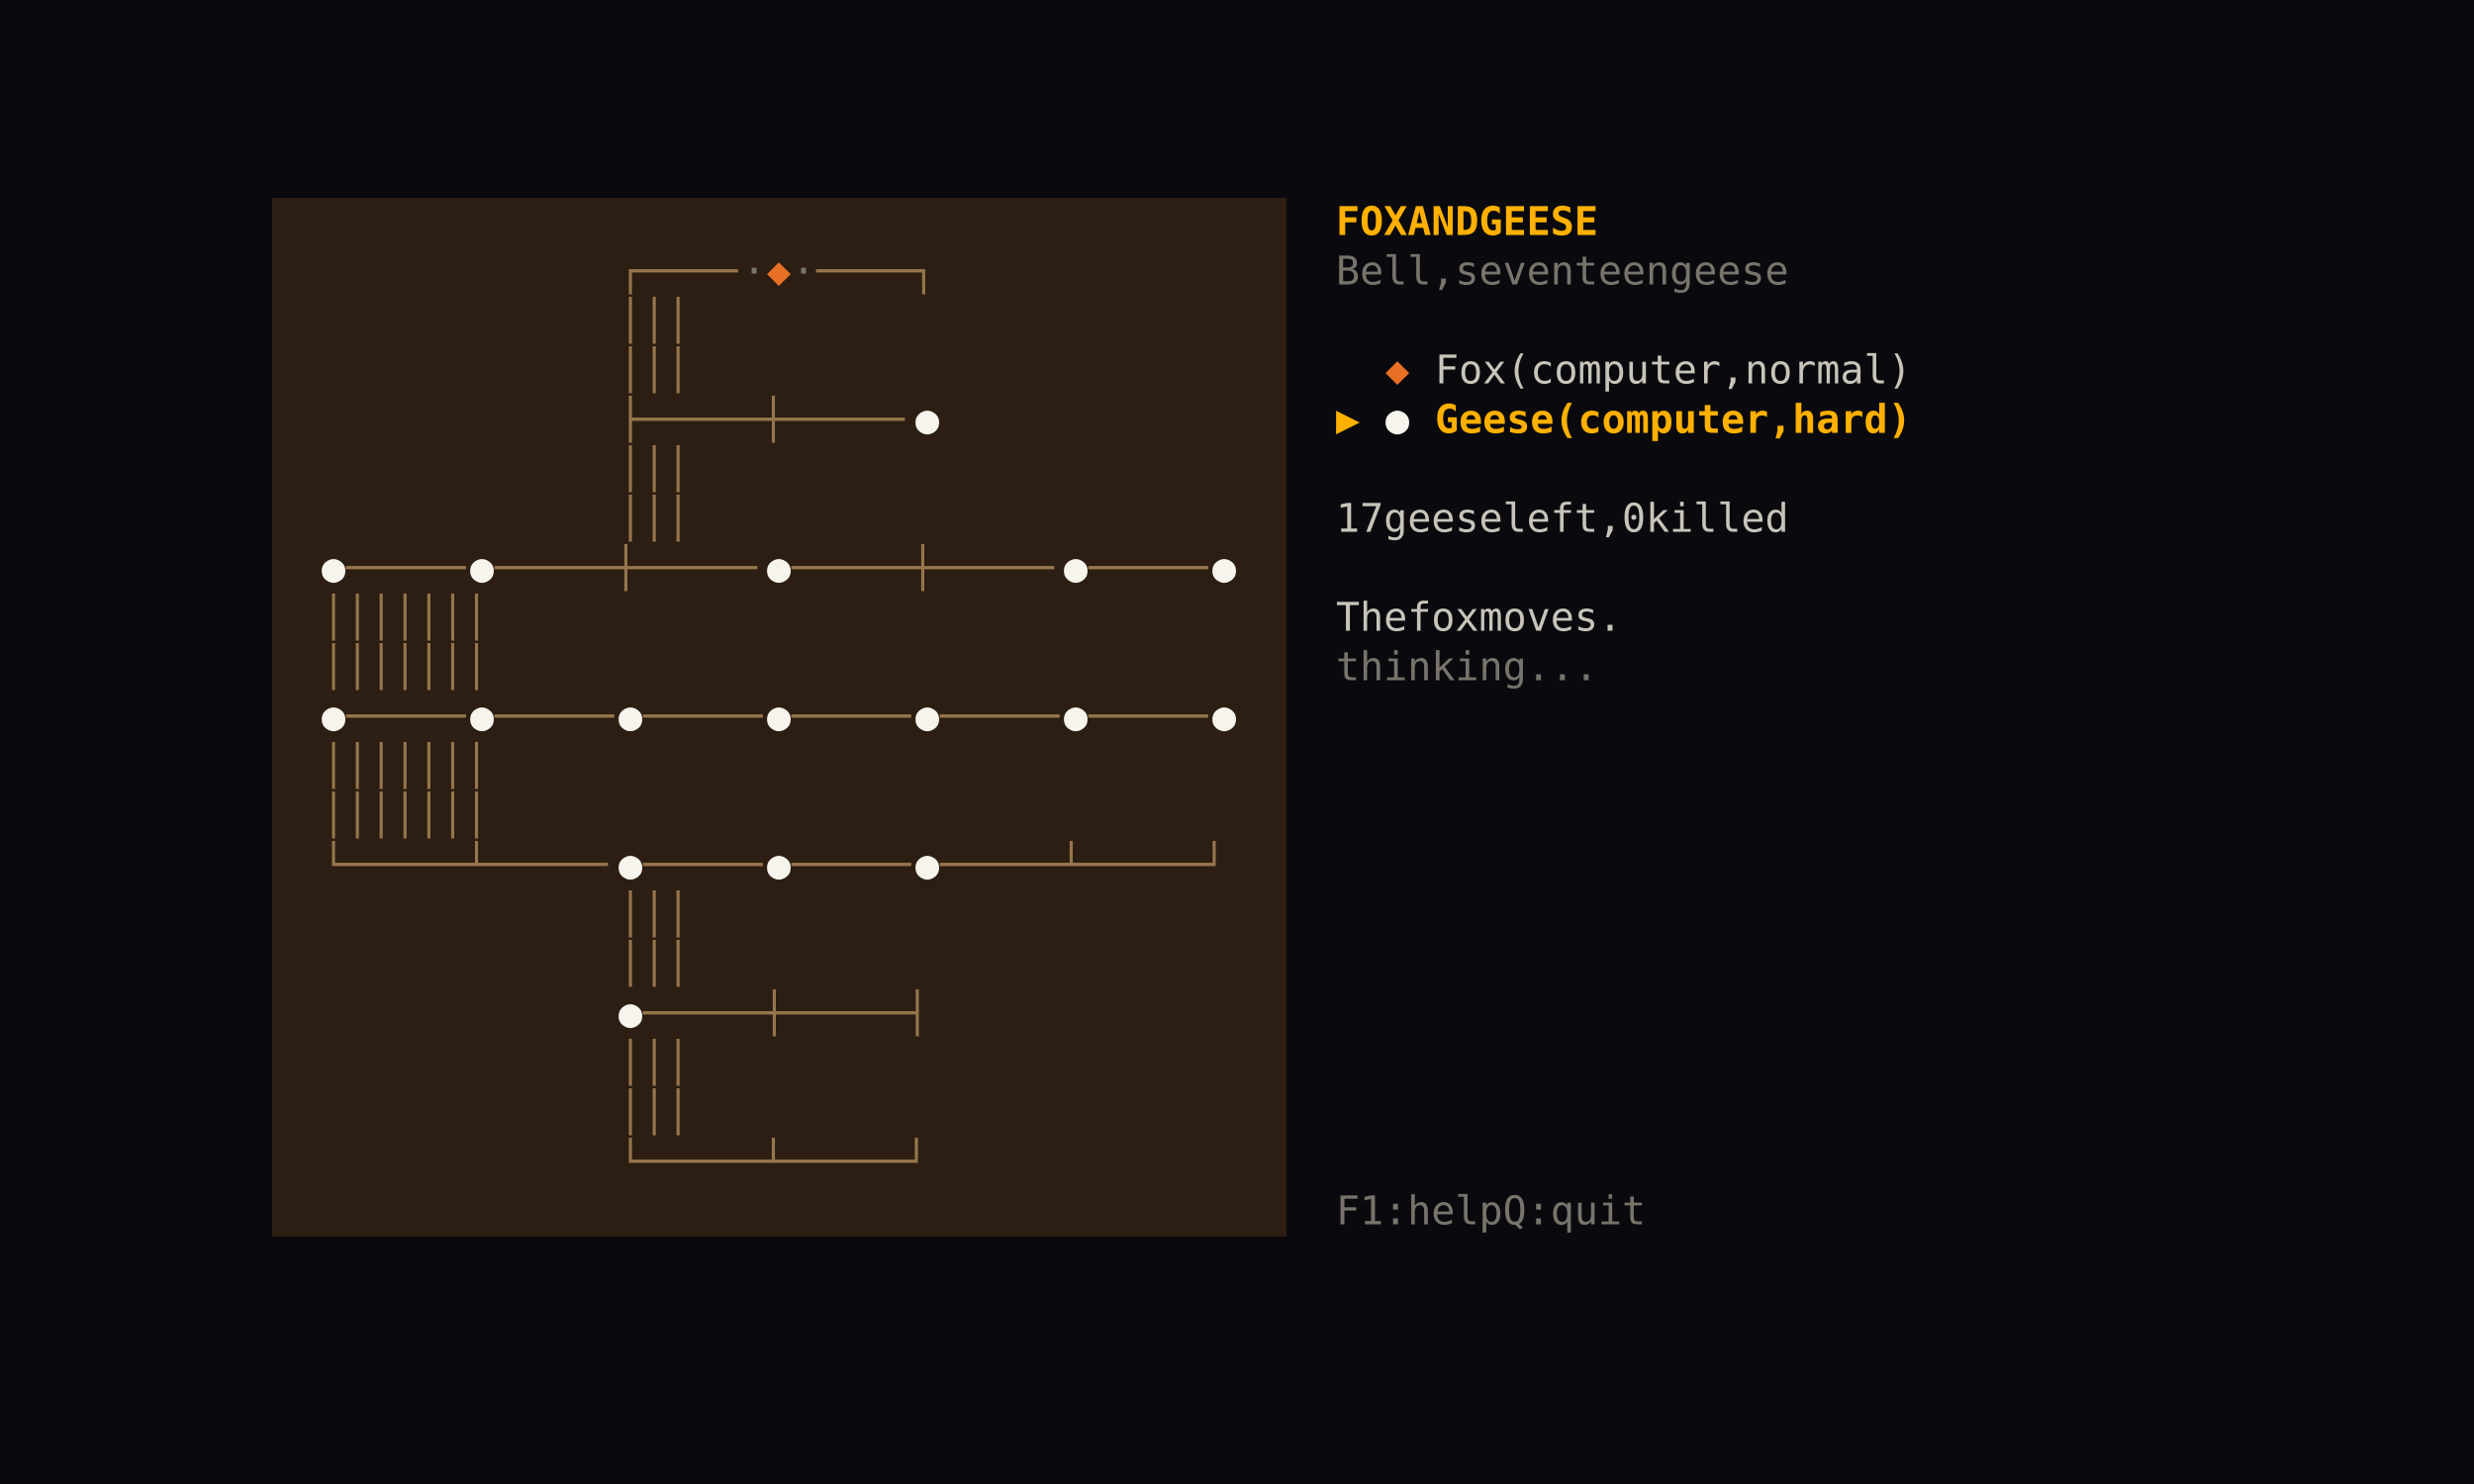
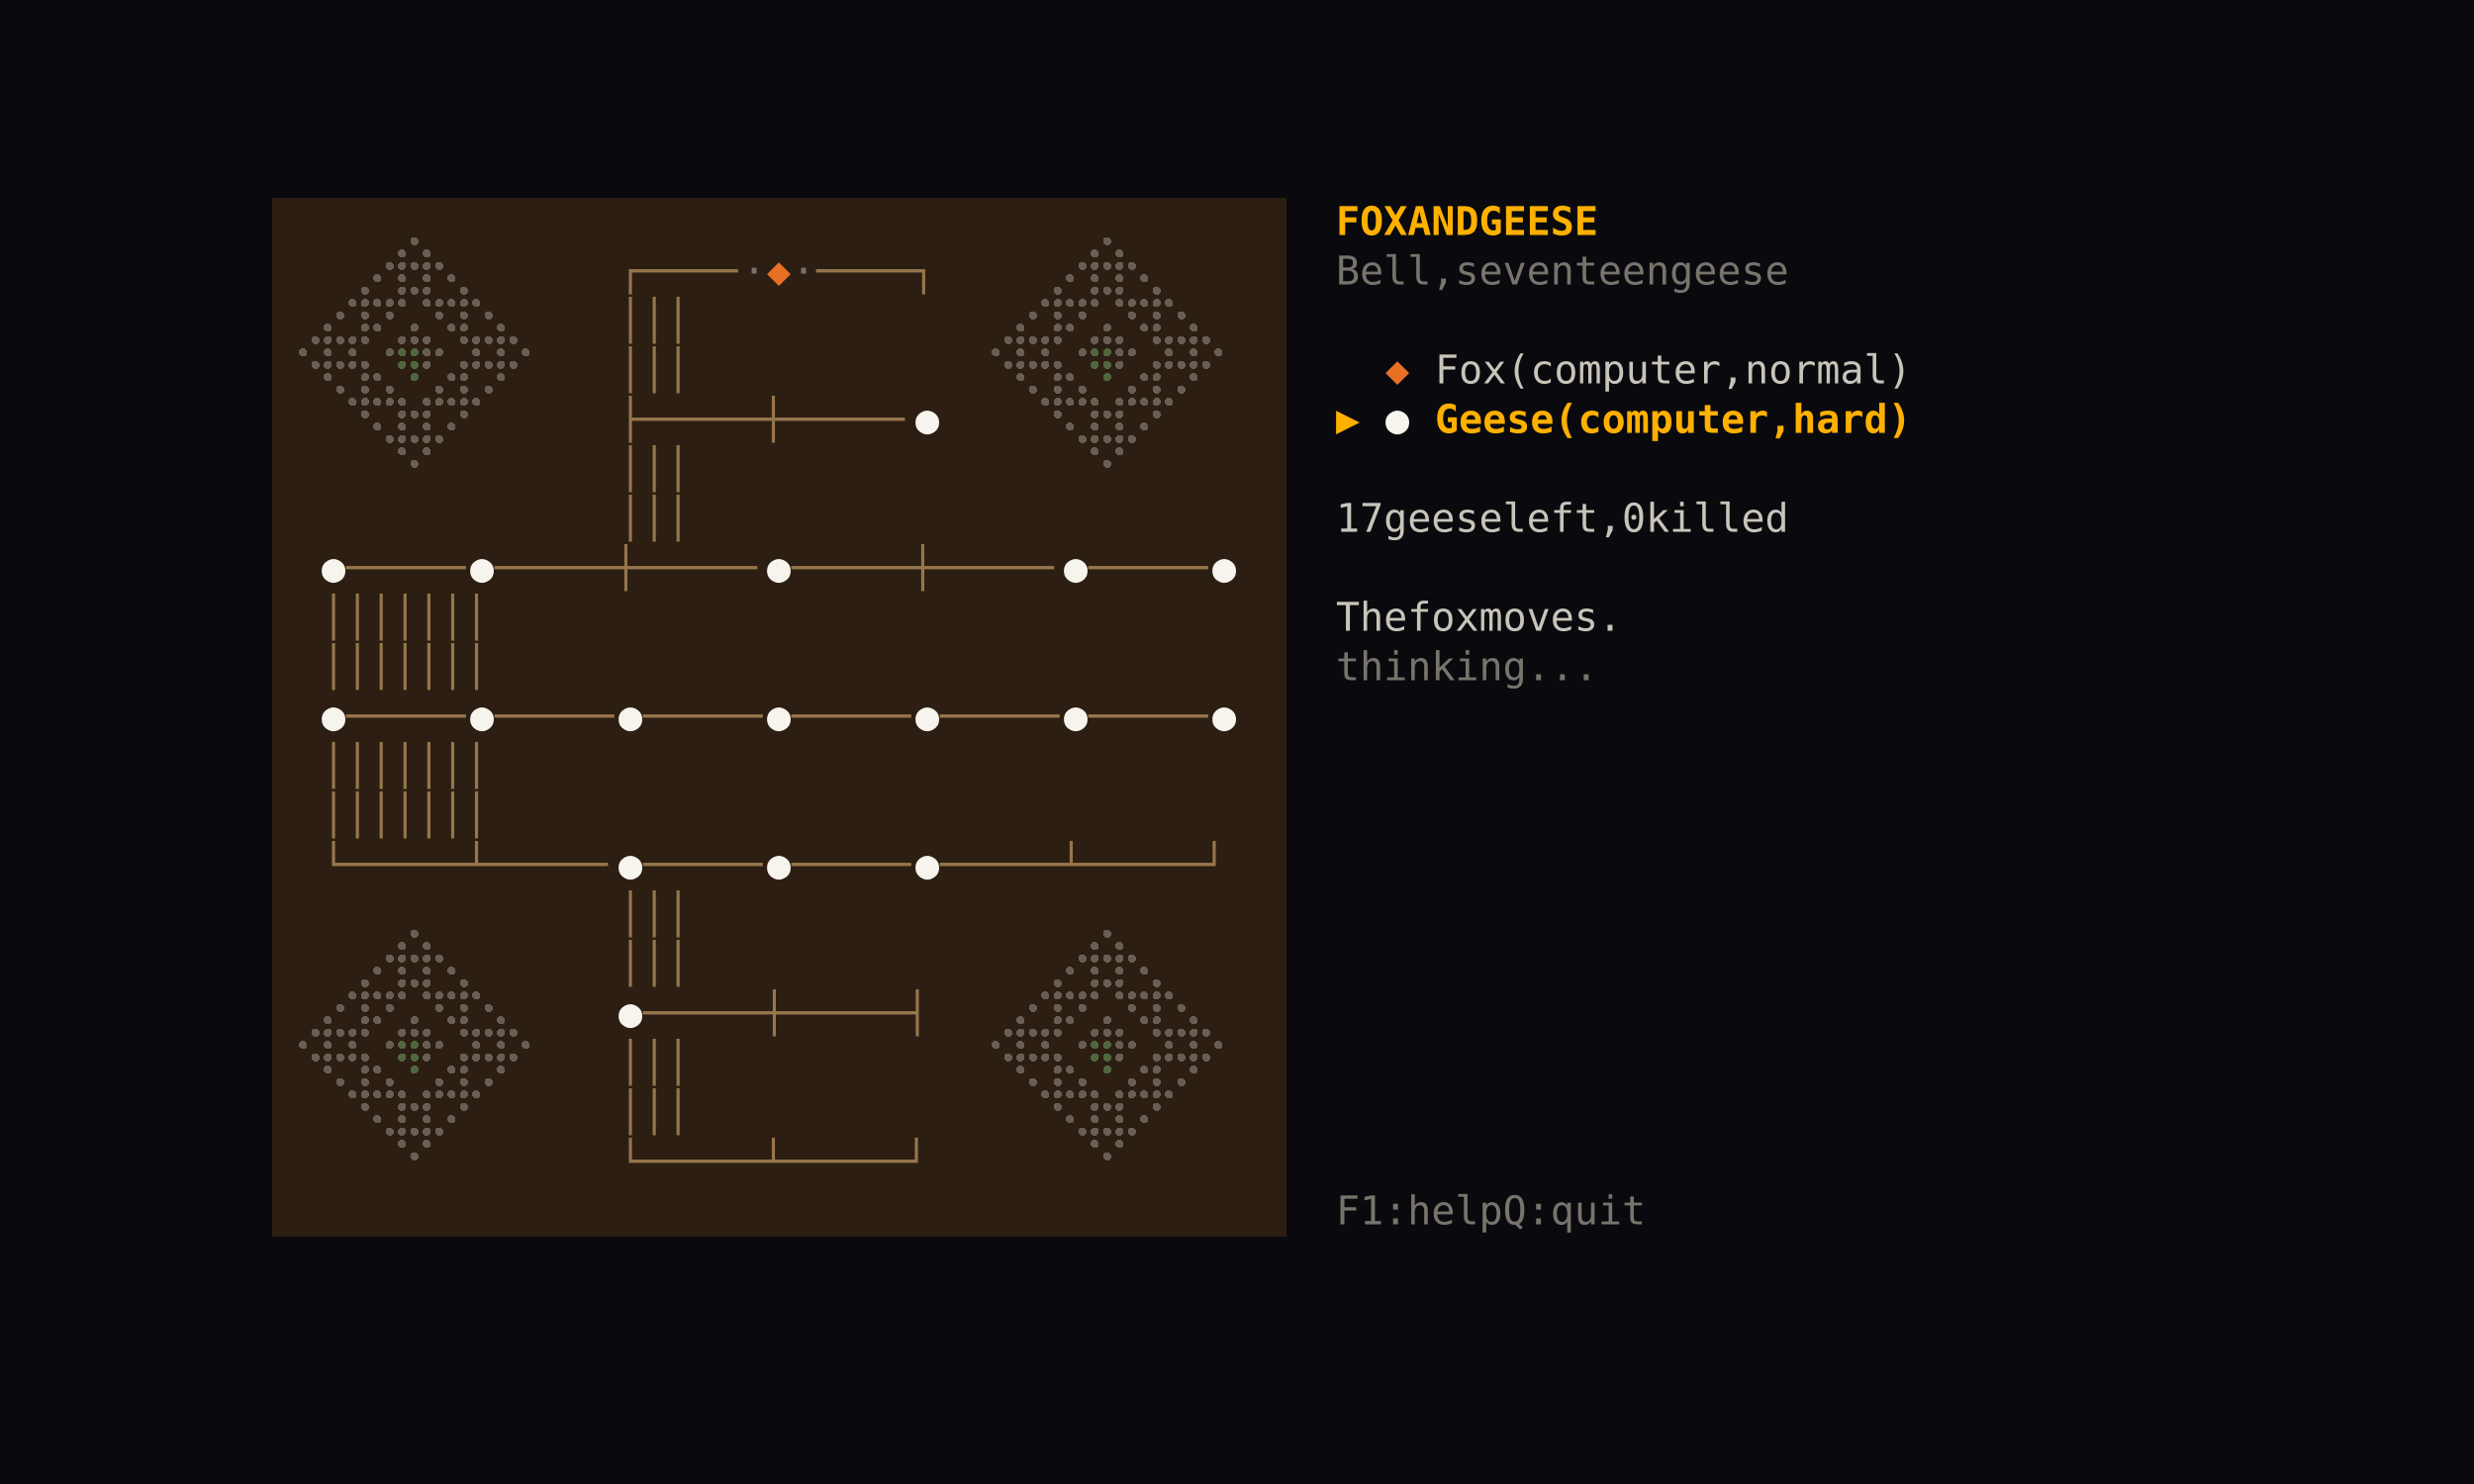
<svg xmlns="http://www.w3.org/2000/svg" viewBox="0 0 1000 600" width="1000" height="600" shape-rendering="crispEdges">
  <rect width="1000" height="600" fill="#101014" />
  <rect x="0" y="0" width="1000" height="20.5" fill="#0a0a0e" />
  <rect x="0" y="20" width="1000" height="20.5" fill="#0a0a0e" />
  <rect x="0" y="40" width="1000" height="20.5" fill="#0a0a0e" />
  <rect x="0" y="60" width="1000" height="20.5" fill="#0a0a0e" />
  <rect x="0" y="80" width="110" height="20.5" fill="#0a0a0e" />
  <rect x="110" y="80" width="410" height="20.5" fill="#2c1e12" />
  <rect x="520" y="80" width="480" height="20.5" fill="#0a0a0e" />
  <rect x="0" y="100" width="110" height="20.5" fill="#0a0a0e" />
  <rect x="110" y="100" width="410" height="20.5" fill="#2c1e12" />
  <rect x="520" y="100" width="480" height="20.5" fill="#0a0a0e" />
  <rect x="0" y="120" width="110" height="20.5" fill="#0a0a0e" />
  <rect x="110" y="120" width="410" height="20.5" fill="#2c1e12" />
  <rect x="520" y="120" width="480" height="20.5" fill="#0a0a0e" />
  <rect x="0" y="140" width="110" height="20.5" fill="#0a0a0e" />
  <rect x="110" y="140" width="410" height="20.5" fill="#2c1e12" />
  <rect x="520" y="140" width="480" height="20.5" fill="#0a0a0e" />
  <rect x="0" y="160" width="110" height="20.5" fill="#0a0a0e" />
  <rect x="110" y="160" width="410" height="20.5" fill="#2c1e12" />
  <rect x="520" y="160" width="480" height="20.5" fill="#0a0a0e" />
  <rect x="0" y="180" width="110" height="20.5" fill="#0a0a0e" />
  <rect x="110" y="180" width="410" height="20.5" fill="#2c1e12" />
  <rect x="520" y="180" width="480" height="20.5" fill="#0a0a0e" />
  <rect x="0" y="200" width="110" height="20.5" fill="#0a0a0e" />
  <rect x="110" y="200" width="410" height="20.5" fill="#2c1e12" />
  <rect x="520" y="200" width="480" height="20.5" fill="#0a0a0e" />
  <rect x="0" y="220" width="110" height="20.5" fill="#0a0a0e" />
  <rect x="110" y="220" width="410" height="20.5" fill="#2c1e12" />
  <rect x="520" y="220" width="480" height="20.5" fill="#0a0a0e" />
  <rect x="0" y="240" width="110" height="20.5" fill="#0a0a0e" />
  <rect x="110" y="240" width="410" height="20.5" fill="#2c1e12" />
  <rect x="520" y="240" width="480" height="20.5" fill="#0a0a0e" />
  <rect x="0" y="260" width="110" height="20.5" fill="#0a0a0e" />
  <rect x="110" y="260" width="410" height="20.5" fill="#2c1e12" />
  <rect x="520" y="260" width="480" height="20.5" fill="#0a0a0e" />
  <rect x="0" y="280" width="110" height="20.5" fill="#0a0a0e" />
  <rect x="110" y="280" width="410" height="20.5" fill="#2c1e12" />
  <rect x="520" y="280" width="480" height="20.5" fill="#0a0a0e" />
  <rect x="0" y="300" width="110" height="20.5" fill="#0a0a0e" />
  <rect x="110" y="300" width="410" height="20.5" fill="#2c1e12" />
  <rect x="520" y="300" width="480" height="20.5" fill="#0a0a0e" />
  <rect x="0" y="320" width="110" height="20.5" fill="#0a0a0e" />
  <rect x="110" y="320" width="410" height="20.5" fill="#2c1e12" />
  <rect x="520" y="320" width="480" height="20.5" fill="#0a0a0e" />
  <rect x="0" y="340" width="110" height="20.5" fill="#0a0a0e" />
  <rect x="110" y="340" width="410" height="20.5" fill="#2c1e12" />
  <rect x="520" y="340" width="480" height="20.5" fill="#0a0a0e" />
  <rect x="0" y="360" width="110" height="20.5" fill="#0a0a0e" />
  <rect x="110" y="360" width="410" height="20.5" fill="#2c1e12" />
  <rect x="520" y="360" width="480" height="20.5" fill="#0a0a0e" />
  <rect x="0" y="380" width="110" height="20.5" fill="#0a0a0e" />
  <rect x="110" y="380" width="410" height="20.5" fill="#2c1e12" />
  <rect x="520" y="380" width="480" height="20.5" fill="#0a0a0e" />
  <rect x="0" y="400" width="110" height="20.5" fill="#0a0a0e" />
  <rect x="110" y="400" width="410" height="20.5" fill="#2c1e12" />
  <rect x="520" y="400" width="480" height="20.5" fill="#0a0a0e" />
  <rect x="0" y="420" width="110" height="20.5" fill="#0a0a0e" />
  <rect x="110" y="420" width="410" height="20.5" fill="#2c1e12" />
  <rect x="520" y="420" width="480" height="20.5" fill="#0a0a0e" />
  <rect x="0" y="440" width="110" height="20.5" fill="#0a0a0e" />
  <rect x="110" y="440" width="410" height="20.5" fill="#2c1e12" />
  <rect x="520" y="440" width="480" height="20.5" fill="#0a0a0e" />
  <rect x="0" y="460" width="110" height="20.5" fill="#0a0a0e" />
  <rect x="110" y="460" width="410" height="20.5" fill="#2c1e12" />
  <rect x="520" y="460" width="480" height="20.5" fill="#0a0a0e" />
  <rect x="0" y="480" width="110" height="20.5" fill="#0a0a0e" />
  <rect x="110" y="480" width="410" height="20.5" fill="#2c1e12" />
  <rect x="520" y="480" width="480" height="20.5" fill="#0a0a0e" />
  <rect x="0" y="500" width="1000" height="20.5" fill="#0a0a0e" />
  <rect x="0" y="520" width="1000" height="20.5" fill="#0a0a0e" />
  <rect x="0" y="540" width="1000" height="20.5" fill="#0a0a0e" />
  <rect x="0" y="560" width="1000" height="20.5" fill="#0a0a0e" />
  <rect x="0" y="580" width="1000" height="20.5" fill="#0a0a0e" />
  <g font-family="DejaVu Sans Mono, Menlo, Consolas, monospace" font-size="16" xml:space="preserve">
+     <circle cx="167.5" cy="97.5" r="1.7" fill="#695e53" />
+     <circle cx="447.5" cy="97.5" r="1.7" fill="#695e53" />
    <text x="540 550 560 580 590 600 620 630 640 650 660" y="95" fill="#ffb000" font-weight="bold">FOXANDGEESE</text>
+     <circle cx="147.5" cy="117.5" r="1.7" fill="#695e53" />
+     <circle cx="152.5" cy="112.5" r="1.7" fill="#695e53" />
+     <circle cx="157.5" cy="107.5" r="1.7" fill="#695e53" />
+     <circle cx="162.5" cy="102.5" r="1.7" fill="#695e53" />
+     <circle cx="162.5" cy="107.5" r="1.7" fill="#695e53" />
+     <circle cx="162.5" cy="112.5" r="1.7" fill="#695e53" />
+     <circle cx="167.5" cy="107.5" r="1.7" fill="#695e53" />
+     <circle cx="162.5" cy="117.5" r="1.7" fill="#695e53" />
+     <circle cx="167.5" cy="117.5" r="1.7" fill="#695e53" />
+     <circle cx="172.5" cy="102.5" r="1.7" fill="#695e53" />
+     <circle cx="172.5" cy="107.5" r="1.7" fill="#695e53" />
+     <circle cx="172.5" cy="112.5" r="1.7" fill="#695e53" />
+     <circle cx="177.5" cy="107.5" r="1.7" fill="#695e53" />
+     <circle cx="172.5" cy="117.5" r="1.7" fill="#695e53" />
+     <circle cx="182.5" cy="112.5" r="1.7" fill="#695e53" />
+     <circle cx="187.5" cy="117.5" r="1.7" fill="#695e53" />
    <text x="250 260 270 280 290" y="115" fill="#96764c">┌────</text>
    <text x="300" y="115" fill="#78746c">·</text>
    <text x="310" y="115" fill="#e87024" font-weight="bold">◆</text>
    <text x="320" y="115" fill="#78746c">·</text>
+     <circle cx="427.5" cy="117.5" r="1.7" fill="#695e53" />
+     <circle cx="432.5" cy="112.5" r="1.7" fill="#695e53" />
+     <circle cx="437.5" cy="107.5" r="1.7" fill="#695e53" />
+     <circle cx="442.5" cy="102.5" r="1.7" fill="#695e53" />
+     <circle cx="442.5" cy="107.5" r="1.7" fill="#695e53" />
+     <circle cx="442.5" cy="112.5" r="1.7" fill="#695e53" />
+     <circle cx="447.5" cy="107.5" r="1.7" fill="#695e53" />
+     <circle cx="442.5" cy="117.5" r="1.7" fill="#695e53" />
+     <circle cx="447.5" cy="117.5" r="1.7" fill="#695e53" />
+     <circle cx="452.5" cy="102.5" r="1.7" fill="#695e53" />
+     <circle cx="452.5" cy="107.5" r="1.7" fill="#695e53" />
+     <circle cx="452.5" cy="112.5" r="1.7" fill="#695e53" />
+     <circle cx="457.5" cy="107.5" r="1.7" fill="#695e53" />
+     <circle cx="452.5" cy="117.5" r="1.7" fill="#695e53" />
+     <circle cx="462.5" cy="112.5" r="1.7" fill="#695e53" />
+     <circle cx="467.5" cy="117.5" r="1.7" fill="#695e53" />
    <text x="330 340 350 360 370" y="115" fill="#96764c">────┐</text>
    <text x="540 550 560 570 580 600 610 620 630 640 650 660 670 680 700 710 720 730 740" y="115" fill="#78746c">Bell,seventeengeese</text>
+     <circle cx="127.5" cy="137.5" r="1.7" fill="#695e53" />
+     <circle cx="132.5" cy="132.5" r="1.7" fill="#695e53" />
+     <circle cx="137.5" cy="127.5" r="1.7" fill="#695e53" />
+     <circle cx="132.5" cy="137.5" r="1.7" fill="#695e53" />
+     <circle cx="137.5" cy="137.5" r="1.7" fill="#695e53" />
+     <circle cx="142.5" cy="122.5" r="1.7" fill="#695e53" />
+     <circle cx="147.5" cy="122.5" r="1.7" fill="#695e53" />
+     <circle cx="147.5" cy="127.5" r="1.7" fill="#695e53" />
+     <circle cx="147.5" cy="132.5" r="1.7" fill="#695e53" />
+     <circle cx="142.5" cy="137.5" r="1.7" fill="#695e53" />
+     <circle cx="147.5" cy="137.5" r="1.7" fill="#695e53" />
+     <circle cx="152.5" cy="122.5" r="1.7" fill="#695e53" />
+     <circle cx="152.5" cy="132.5" r="1.7" fill="#695e53" />
+     <circle cx="157.5" cy="122.5" r="1.7" fill="#695e53" />
+     <circle cx="157.5" cy="127.5" r="1.7" fill="#695e53" />
+     <circle cx="162.5" cy="122.5" r="1.7" fill="#695e53" />
+     <circle cx="167.5" cy="132.5" r="1.7" fill="#695e53" />
+     <circle cx="162.5" cy="137.5" r="1.7" fill="#695e53" />
+     <circle cx="167.5" cy="137.5" r="1.7" fill="#695e53" />
+     <circle cx="172.5" cy="122.5" r="1.7" fill="#695e53" />
+     <circle cx="177.5" cy="122.5" r="1.7" fill="#695e53" />
+     <circle cx="177.5" cy="127.5" r="1.7" fill="#695e53" />
+     <circle cx="172.5" cy="137.5" r="1.7" fill="#695e53" />
+     <circle cx="182.5" cy="122.5" r="1.7" fill="#695e53" />
+     <circle cx="182.5" cy="132.5" r="1.7" fill="#695e53" />
+     <circle cx="187.5" cy="122.5" r="1.7" fill="#695e53" />
+     <circle cx="187.5" cy="127.5" r="1.7" fill="#695e53" />
+     <circle cx="187.5" cy="132.5" r="1.7" fill="#695e53" />
+     <circle cx="187.5" cy="137.5" r="1.7" fill="#695e53" />
+     <circle cx="192.5" cy="122.5" r="1.7" fill="#695e53" />
+     <circle cx="197.5" cy="127.5" r="1.7" fill="#695e53" />
+     <circle cx="192.5" cy="137.5" r="1.7" fill="#695e53" />
+     <circle cx="197.5" cy="137.5" r="1.7" fill="#695e53" />
+     <circle cx="202.5" cy="132.5" r="1.7" fill="#695e53" />
+     <circle cx="202.5" cy="137.5" r="1.7" fill="#695e53" />
+     <circle cx="207.5" cy="137.5" r="1.7" fill="#695e53" />
+     <circle cx="407.5" cy="137.5" r="1.7" fill="#695e53" />
+     <circle cx="412.5" cy="132.5" r="1.7" fill="#695e53" />
+     <circle cx="417.5" cy="127.5" r="1.7" fill="#695e53" />
+     <circle cx="412.5" cy="137.5" r="1.7" fill="#695e53" />
+     <circle cx="417.5" cy="137.5" r="1.7" fill="#695e53" />
+     <circle cx="422.5" cy="122.5" r="1.7" fill="#695e53" />
+     <circle cx="427.5" cy="122.5" r="1.7" fill="#695e53" />
+     <circle cx="427.5" cy="127.5" r="1.7" fill="#695e53" />
+     <circle cx="427.5" cy="132.5" r="1.7" fill="#695e53" />
+     <circle cx="422.5" cy="137.5" r="1.7" fill="#695e53" />
+     <circle cx="427.5" cy="137.5" r="1.7" fill="#695e53" />
+     <circle cx="432.5" cy="122.5" r="1.7" fill="#695e53" />
+     <circle cx="432.5" cy="132.5" r="1.7" fill="#695e53" />
+     <circle cx="437.5" cy="122.5" r="1.7" fill="#695e53" />
+     <circle cx="437.5" cy="127.5" r="1.7" fill="#695e53" />
+     <circle cx="442.5" cy="122.5" r="1.7" fill="#695e53" />
+     <circle cx="447.5" cy="132.5" r="1.7" fill="#695e53" />
+     <circle cx="442.5" cy="137.5" r="1.7" fill="#695e53" />
+     <circle cx="447.5" cy="137.5" r="1.7" fill="#695e53" />
+     <circle cx="452.5" cy="122.5" r="1.7" fill="#695e53" />
+     <circle cx="457.5" cy="122.5" r="1.7" fill="#695e53" />
+     <circle cx="457.5" cy="127.5" r="1.7" fill="#695e53" />
+     <circle cx="452.5" cy="137.5" r="1.7" fill="#695e53" />
+     <circle cx="462.5" cy="122.5" r="1.7" fill="#695e53" />
+     <circle cx="462.5" cy="132.5" r="1.7" fill="#695e53" />
+     <circle cx="467.5" cy="122.5" r="1.7" fill="#695e53" />
+     <circle cx="467.5" cy="127.5" r="1.7" fill="#695e53" />
+     <circle cx="467.5" cy="132.5" r="1.7" fill="#695e53" />
+     <circle cx="467.5" cy="137.5" r="1.7" fill="#695e53" />
+     <circle cx="472.5" cy="122.5" r="1.7" fill="#695e53" />
+     <circle cx="477.5" cy="127.5" r="1.7" fill="#695e53" />
+     <circle cx="472.5" cy="137.5" r="1.7" fill="#695e53" />
+     <circle cx="477.5" cy="137.5" r="1.7" fill="#695e53" />
+     <circle cx="482.5" cy="132.5" r="1.7" fill="#695e53" />
+     <circle cx="482.5" cy="137.5" r="1.7" fill="#695e53" />
+     <circle cx="487.5" cy="137.5" r="1.7" fill="#695e53" />
    <text x="250 310 370" y="135" fill="#96764c">│││</text>
+     <circle cx="122.5" cy="142.5" r="1.7" fill="#695e53" />
+     <circle cx="127.5" cy="147.5" r="1.7" fill="#695e53" />
+     <circle cx="132.5" cy="142.5" r="1.7" fill="#695e53" />
+     <circle cx="132.5" cy="147.5" r="1.7" fill="#695e53" />
+     <circle cx="132.5" cy="152.5" r="1.7" fill="#695e53" />
+     <circle cx="137.5" cy="147.5" r="1.7" fill="#695e53" />
+     <circle cx="137.5" cy="157.5" r="1.7" fill="#695e53" />
+     <circle cx="142.5" cy="142.5" r="1.7" fill="#695e53" />
+     <circle cx="142.5" cy="147.5" r="1.7" fill="#695e53" />
+     <circle cx="147.5" cy="147.5" r="1.7" fill="#695e53" />
+     <circle cx="147.5" cy="152.5" r="1.7" fill="#695e53" />
+     <circle cx="147.5" cy="157.5" r="1.7" fill="#695e53" />
+     <circle cx="152.5" cy="152.5" r="1.7" fill="#695e53" />
+     <circle cx="157.5" cy="142.5" r="1.7" fill="#695e53" />
+     <circle cx="157.5" cy="157.5" r="1.7" fill="#695e53" />
+     <circle cx="162.5" cy="142.5" r="1.7" fill="#50663f" />
+     <circle cx="162.5" cy="147.5" r="1.7" fill="#50663f" />
+     <circle cx="167.5" cy="142.5" r="1.7" fill="#50663f" />
+     <circle cx="167.5" cy="147.5" r="1.7" fill="#50663f" />
+     <circle cx="167.5" cy="152.5" r="1.7" fill="#50663f" />
+     <circle cx="172.5" cy="142.5" r="1.7" fill="#695e53" />
+     <circle cx="172.5" cy="147.5" r="1.7" fill="#695e53" />
+     <circle cx="177.5" cy="142.5" r="1.7" fill="#695e53" />
+     <circle cx="177.5" cy="157.5" r="1.7" fill="#695e53" />
+     <circle cx="182.5" cy="152.5" r="1.7" fill="#695e53" />
+     <circle cx="187.5" cy="147.5" r="1.7" fill="#695e53" />
+     <circle cx="187.5" cy="152.5" r="1.7" fill="#695e53" />
+     <circle cx="187.5" cy="157.5" r="1.7" fill="#695e53" />
+     <circle cx="192.5" cy="142.5" r="1.7" fill="#695e53" />
+     <circle cx="192.5" cy="147.5" r="1.7" fill="#695e53" />
+     <circle cx="197.5" cy="147.5" r="1.7" fill="#695e53" />
+     <circle cx="197.5" cy="157.5" r="1.7" fill="#695e53" />
+     <circle cx="202.5" cy="142.5" r="1.7" fill="#695e53" />
+     <circle cx="202.5" cy="147.5" r="1.7" fill="#695e53" />
+     <circle cx="202.5" cy="152.5" r="1.7" fill="#695e53" />
+     <circle cx="207.5" cy="147.5" r="1.7" fill="#695e53" />
+     <circle cx="212.5" cy="142.5" r="1.7" fill="#695e53" />
+     <circle cx="402.5" cy="142.5" r="1.7" fill="#695e53" />
+     <circle cx="407.5" cy="147.5" r="1.7" fill="#695e53" />
+     <circle cx="412.5" cy="142.5" r="1.7" fill="#695e53" />
+     <circle cx="412.5" cy="147.5" r="1.7" fill="#695e53" />
+     <circle cx="412.5" cy="152.5" r="1.7" fill="#695e53" />
+     <circle cx="417.5" cy="147.5" r="1.7" fill="#695e53" />
+     <circle cx="417.5" cy="157.5" r="1.7" fill="#695e53" />
+     <circle cx="422.5" cy="142.5" r="1.7" fill="#695e53" />
+     <circle cx="422.5" cy="147.5" r="1.7" fill="#695e53" />
+     <circle cx="427.5" cy="147.5" r="1.7" fill="#695e53" />
+     <circle cx="427.5" cy="152.5" r="1.7" fill="#695e53" />
+     <circle cx="427.5" cy="157.5" r="1.7" fill="#695e53" />
+     <circle cx="432.5" cy="152.5" r="1.7" fill="#695e53" />
+     <circle cx="437.5" cy="142.5" r="1.7" fill="#695e53" />
+     <circle cx="437.5" cy="157.5" r="1.7" fill="#695e53" />
+     <circle cx="442.5" cy="142.5" r="1.7" fill="#50663f" />
+     <circle cx="442.5" cy="147.5" r="1.7" fill="#50663f" />
+     <circle cx="447.5" cy="142.5" r="1.7" fill="#50663f" />
+     <circle cx="447.5" cy="147.5" r="1.7" fill="#50663f" />
+     <circle cx="447.5" cy="152.5" r="1.7" fill="#50663f" />
+     <circle cx="452.5" cy="142.5" r="1.7" fill="#695e53" />
+     <circle cx="452.5" cy="147.5" r="1.7" fill="#695e53" />
+     <circle cx="457.5" cy="142.5" r="1.7" fill="#695e53" />
+     <circle cx="457.5" cy="157.5" r="1.7" fill="#695e53" />
+     <circle cx="462.5" cy="152.5" r="1.7" fill="#695e53" />
+     <circle cx="467.5" cy="147.5" r="1.7" fill="#695e53" />
+     <circle cx="467.5" cy="152.5" r="1.7" fill="#695e53" />
+     <circle cx="467.5" cy="157.5" r="1.7" fill="#695e53" />
+     <circle cx="472.5" cy="142.5" r="1.7" fill="#695e53" />
+     <circle cx="472.5" cy="147.5" r="1.7" fill="#695e53" />
+     <circle cx="477.5" cy="147.5" r="1.7" fill="#695e53" />
+     <circle cx="477.5" cy="157.5" r="1.7" fill="#695e53" />
+     <circle cx="482.5" cy="142.5" r="1.7" fill="#695e53" />
+     <circle cx="482.5" cy="147.5" r="1.7" fill="#695e53" />
+     <circle cx="482.5" cy="152.5" r="1.7" fill="#695e53" />
+     <circle cx="487.5" cy="147.5" r="1.7" fill="#695e53" />
+     <circle cx="492.5" cy="142.5" r="1.7" fill="#695e53" />
    <text x="250 310 370" y="155" fill="#96764c">│││</text>
    <text x="560" y="155" fill="#e87024">◆</text>
    <text x="580 590 600 620 630 640 650 660 670 680 690 700 710 730 740 750 760 770 780 790" y="155" fill="#c8c4ba">Fox(computer,normal)</text>
+     <circle cx="142.5" cy="162.5" r="1.7" fill="#695e53" />
+     <circle cx="147.5" cy="162.5" r="1.7" fill="#695e53" />
+     <circle cx="147.5" cy="167.5" r="1.7" fill="#695e53" />
+     <circle cx="152.5" cy="162.5" r="1.7" fill="#695e53" />
+     <circle cx="152.5" cy="172.5" r="1.7" fill="#695e53" />
+     <circle cx="157.5" cy="162.5" r="1.7" fill="#695e53" />
+     <circle cx="157.5" cy="177.5" r="1.7" fill="#695e53" />
+     <circle cx="162.5" cy="162.5" r="1.7" fill="#695e53" />
+     <circle cx="162.5" cy="167.5" r="1.7" fill="#695e53" />
+     <circle cx="162.5" cy="172.5" r="1.7" fill="#695e53" />
+     <circle cx="167.5" cy="167.5" r="1.7" fill="#695e53" />
+     <circle cx="162.5" cy="177.5" r="1.7" fill="#695e53" />
+     <circle cx="167.5" cy="177.5" r="1.7" fill="#695e53" />
+     <circle cx="172.5" cy="162.5" r="1.7" fill="#695e53" />
+     <circle cx="172.5" cy="167.5" r="1.7" fill="#695e53" />
+     <circle cx="172.5" cy="172.5" r="1.7" fill="#695e53" />
+     <circle cx="177.5" cy="162.5" r="1.7" fill="#695e53" />
+     <circle cx="172.5" cy="177.5" r="1.7" fill="#695e53" />
+     <circle cx="177.5" cy="177.5" r="1.7" fill="#695e53" />
+     <circle cx="182.5" cy="162.5" r="1.7" fill="#695e53" />
+     <circle cx="182.5" cy="172.5" r="1.7" fill="#695e53" />
+     <circle cx="187.5" cy="162.5" r="1.7" fill="#695e53" />
+     <circle cx="187.5" cy="167.5" r="1.7" fill="#695e53" />
+     <circle cx="192.5" cy="162.5" r="1.7" fill="#695e53" />
    <text x="250 260 270 280 290 300 310 320 330 340 350 360" y="175" fill="#96764c">├─────┼─────</text>
+     <circle cx="422.5" cy="162.5" r="1.7" fill="#695e53" />
+     <circle cx="427.5" cy="162.5" r="1.7" fill="#695e53" />
+     <circle cx="427.5" cy="167.5" r="1.7" fill="#695e53" />
+     <circle cx="432.5" cy="162.5" r="1.7" fill="#695e53" />
+     <circle cx="432.5" cy="172.5" r="1.7" fill="#695e53" />
+     <circle cx="437.5" cy="162.5" r="1.7" fill="#695e53" />
+     <circle cx="437.5" cy="177.5" r="1.7" fill="#695e53" />
+     <circle cx="442.5" cy="162.5" r="1.7" fill="#695e53" />
+     <circle cx="442.5" cy="167.5" r="1.7" fill="#695e53" />
+     <circle cx="442.5" cy="172.5" r="1.7" fill="#695e53" />
+     <circle cx="447.5" cy="167.5" r="1.7" fill="#695e53" />
+     <circle cx="442.5" cy="177.5" r="1.7" fill="#695e53" />
+     <circle cx="447.5" cy="177.5" r="1.7" fill="#695e53" />
+     <circle cx="452.5" cy="162.5" r="1.7" fill="#695e53" />
+     <circle cx="452.5" cy="167.5" r="1.7" fill="#695e53" />
+     <circle cx="452.5" cy="172.5" r="1.7" fill="#695e53" />
+     <circle cx="457.5" cy="162.5" r="1.7" fill="#695e53" />
+     <circle cx="452.5" cy="177.5" r="1.7" fill="#695e53" />
+     <circle cx="457.5" cy="177.5" r="1.7" fill="#695e53" />
+     <circle cx="462.5" cy="162.5" r="1.7" fill="#695e53" />
+     <circle cx="462.5" cy="172.5" r="1.7" fill="#695e53" />
+     <circle cx="467.5" cy="162.5" r="1.7" fill="#695e53" />
+     <circle cx="467.5" cy="167.5" r="1.7" fill="#695e53" />
+     <circle cx="472.5" cy="162.5" r="1.7" fill="#695e53" />
    <text x="370" y="175" fill="#f6f4ec" font-weight="bold">●</text>
    <text x="540" y="175" fill="#ffb000" font-weight="bold">▶</text>
    <text x="560" y="175" fill="#f6f4ec">●</text>
    <text x="580 590 600 610 620 640 650 660 670 680 690 700 710 720 730 750 760 770 780 790" y="175" fill="#ffb000" font-weight="bold">Geese(computer,hard)</text>
+     <circle cx="162.5" cy="182.5" r="1.7" fill="#695e53" />
+     <circle cx="167.5" cy="187.5" r="1.7" fill="#695e53" />
+     <circle cx="172.5" cy="182.5" r="1.7" fill="#695e53" />
+     <circle cx="442.5" cy="182.5" r="1.7" fill="#695e53" />
+     <circle cx="447.5" cy="187.5" r="1.7" fill="#695e53" />
+     <circle cx="452.5" cy="182.5" r="1.7" fill="#695e53" />
    <text x="250 310 370" y="195" fill="#96764c">│││</text>
    <text x="250 310 370" y="215" fill="#96764c">│││</text>
    <text x="540 550 570 580 590 600 610 630 640 650 660 670 690 710 720 730 740 750 760" y="215" fill="#c8c4ba">17geeseleft,0killed</text>
    <text x="130" y="235" fill="#f6f4ec" font-weight="bold">●</text>
    <text x="140 150 160 170 180" y="235" fill="#96764c">─────</text>
    <text x="190" y="235" fill="#f6f4ec" font-weight="bold">●</text>
    <text x="200 210 220 230 240 250 260 270 280 290 300" y="235" fill="#96764c">─────┼─────</text>
    <text x="310" y="235" fill="#f6f4ec" font-weight="bold">●</text>
    <text x="320 330 340 350 360 370 380 390 400 410 420" y="235" fill="#96764c">─────┼─────</text>
    <text x="430" y="235" fill="#f6f4ec" font-weight="bold">●</text>
    <text x="440 450 460 470 480" y="235" fill="#96764c">─────</text>
    <text x="490" y="235" fill="#f6f4ec" font-weight="bold">●</text>
    <text x="130 190 250 310 370 430 490" y="255" fill="#96764c">│││││││</text>
    <text x="540 550 560 580 590 600 620 630 640 650 660 670" y="255" fill="#c8c4ba">Thefoxmoves.</text>
    <text x="130 190 250 310 370 430 490" y="275" fill="#96764c">│││││││</text>
    <text x="540 550 560 570 580 590 600 610 620 630 640" y="275" fill="#78746c">thinking...</text>
    <text x="130" y="295" fill="#f6f4ec" font-weight="bold">●</text>
    <text x="140 150 160 170 180" y="295" fill="#96764c">─────</text>
    <text x="190" y="295" fill="#f6f4ec" font-weight="bold">●</text>
    <text x="200 210 220 230 240" y="295" fill="#96764c">─────</text>
    <text x="250" y="295" fill="#f6f4ec" font-weight="bold">●</text>
    <text x="260 270 280 290 300" y="295" fill="#96764c">─────</text>
    <text x="310" y="295" fill="#f6f4ec" font-weight="bold">●</text>
    <text x="320 330 340 350 360" y="295" fill="#96764c">─────</text>
    <text x="370" y="295" fill="#f6f4ec" font-weight="bold">●</text>
    <text x="380 390 400 410 420" y="295" fill="#96764c">─────</text>
    <text x="430" y="295" fill="#f6f4ec" font-weight="bold">●</text>
    <text x="440 450 460 470 480" y="295" fill="#96764c">─────</text>
    <text x="490" y="295" fill="#f6f4ec" font-weight="bold">●</text>
    <text x="130 190 250 310 370 430 490" y="315" fill="#96764c">│││││││</text>
    <text x="130 190 250 310 370 430 490" y="335" fill="#96764c">│││││││</text>
    <text x="130 140 150 160 170 180 190 200 210 220 230 240" y="355" fill="#96764c">└─────┴─────</text>
    <text x="250" y="355" fill="#f6f4ec" font-weight="bold">●</text>
    <text x="260 270 280 290 300" y="355" fill="#96764c">─────</text>
    <text x="310" y="355" fill="#f6f4ec" font-weight="bold">●</text>
    <text x="320 330 340 350 360" y="355" fill="#96764c">─────</text>
    <text x="370" y="355" fill="#f6f4ec" font-weight="bold">●</text>
    <text x="380 390 400 410 420 430 440 450 460 470 480 490" y="355" fill="#96764c">─────┴─────┘</text>
+     <circle cx="167.5" cy="377.5" r="1.7" fill="#695e53" />
+     <circle cx="447.5" cy="377.5" r="1.7" fill="#695e53" />
    <text x="250 310 370" y="375" fill="#96764c">│││</text>
+     <circle cx="147.5" cy="397.5" r="1.7" fill="#695e53" />
+     <circle cx="152.5" cy="392.5" r="1.7" fill="#695e53" />
+     <circle cx="157.5" cy="387.5" r="1.7" fill="#695e53" />
+     <circle cx="162.5" cy="382.5" r="1.7" fill="#695e53" />
+     <circle cx="162.5" cy="387.5" r="1.7" fill="#695e53" />
+     <circle cx="162.5" cy="392.5" r="1.7" fill="#695e53" />
+     <circle cx="167.5" cy="387.5" r="1.7" fill="#695e53" />
+     <circle cx="162.5" cy="397.5" r="1.7" fill="#695e53" />
+     <circle cx="167.5" cy="397.5" r="1.7" fill="#695e53" />
+     <circle cx="172.5" cy="382.5" r="1.7" fill="#695e53" />
+     <circle cx="172.5" cy="387.5" r="1.7" fill="#695e53" />
+     <circle cx="172.5" cy="392.5" r="1.7" fill="#695e53" />
+     <circle cx="177.5" cy="387.5" r="1.7" fill="#695e53" />
+     <circle cx="172.5" cy="397.5" r="1.7" fill="#695e53" />
+     <circle cx="182.5" cy="392.5" r="1.7" fill="#695e53" />
+     <circle cx="187.5" cy="397.5" r="1.7" fill="#695e53" />
+     <circle cx="427.5" cy="397.5" r="1.7" fill="#695e53" />
+     <circle cx="432.5" cy="392.5" r="1.7" fill="#695e53" />
+     <circle cx="437.5" cy="387.5" r="1.7" fill="#695e53" />
+     <circle cx="442.5" cy="382.5" r="1.7" fill="#695e53" />
+     <circle cx="442.5" cy="387.5" r="1.7" fill="#695e53" />
+     <circle cx="442.5" cy="392.5" r="1.7" fill="#695e53" />
+     <circle cx="447.5" cy="387.5" r="1.7" fill="#695e53" />
+     <circle cx="442.5" cy="397.5" r="1.7" fill="#695e53" />
+     <circle cx="447.5" cy="397.5" r="1.7" fill="#695e53" />
+     <circle cx="452.5" cy="382.5" r="1.7" fill="#695e53" />
+     <circle cx="452.5" cy="387.5" r="1.7" fill="#695e53" />
+     <circle cx="452.5" cy="392.5" r="1.7" fill="#695e53" />
+     <circle cx="457.5" cy="387.5" r="1.7" fill="#695e53" />
+     <circle cx="452.5" cy="397.5" r="1.7" fill="#695e53" />
+     <circle cx="462.5" cy="392.5" r="1.7" fill="#695e53" />
+     <circle cx="467.5" cy="397.5" r="1.7" fill="#695e53" />
    <text x="250 310 370" y="395" fill="#96764c">│││</text>
+     <circle cx="127.5" cy="417.5" r="1.7" fill="#695e53" />
+     <circle cx="132.5" cy="412.5" r="1.7" fill="#695e53" />
+     <circle cx="137.5" cy="407.5" r="1.7" fill="#695e53" />
+     <circle cx="132.5" cy="417.5" r="1.7" fill="#695e53" />
+     <circle cx="137.5" cy="417.5" r="1.7" fill="#695e53" />
+     <circle cx="142.5" cy="402.5" r="1.7" fill="#695e53" />
+     <circle cx="147.5" cy="402.5" r="1.7" fill="#695e53" />
+     <circle cx="147.5" cy="407.5" r="1.7" fill="#695e53" />
+     <circle cx="147.5" cy="412.5" r="1.7" fill="#695e53" />
+     <circle cx="142.5" cy="417.5" r="1.7" fill="#695e53" />
+     <circle cx="147.5" cy="417.5" r="1.7" fill="#695e53" />
+     <circle cx="152.5" cy="402.5" r="1.7" fill="#695e53" />
+     <circle cx="152.5" cy="412.5" r="1.7" fill="#695e53" />
+     <circle cx="157.5" cy="402.5" r="1.7" fill="#695e53" />
+     <circle cx="157.5" cy="407.5" r="1.7" fill="#695e53" />
+     <circle cx="162.5" cy="402.5" r="1.7" fill="#695e53" />
+     <circle cx="167.5" cy="412.5" r="1.7" fill="#695e53" />
+     <circle cx="162.5" cy="417.5" r="1.7" fill="#695e53" />
+     <circle cx="167.5" cy="417.5" r="1.7" fill="#695e53" />
+     <circle cx="172.5" cy="402.5" r="1.7" fill="#695e53" />
+     <circle cx="177.5" cy="402.5" r="1.7" fill="#695e53" />
+     <circle cx="177.5" cy="407.5" r="1.7" fill="#695e53" />
+     <circle cx="172.5" cy="417.5" r="1.7" fill="#695e53" />
+     <circle cx="182.5" cy="402.5" r="1.7" fill="#695e53" />
+     <circle cx="182.5" cy="412.5" r="1.7" fill="#695e53" />
+     <circle cx="187.5" cy="402.5" r="1.7" fill="#695e53" />
+     <circle cx="187.5" cy="407.5" r="1.7" fill="#695e53" />
+     <circle cx="187.5" cy="412.5" r="1.7" fill="#695e53" />
+     <circle cx="187.5" cy="417.5" r="1.7" fill="#695e53" />
+     <circle cx="192.5" cy="402.5" r="1.7" fill="#695e53" />
+     <circle cx="197.5" cy="407.5" r="1.7" fill="#695e53" />
+     <circle cx="192.5" cy="417.5" r="1.7" fill="#695e53" />
+     <circle cx="197.5" cy="417.5" r="1.7" fill="#695e53" />
+     <circle cx="202.5" cy="412.5" r="1.7" fill="#695e53" />
+     <circle cx="202.5" cy="417.5" r="1.7" fill="#695e53" />
+     <circle cx="207.5" cy="417.5" r="1.7" fill="#695e53" />
    <text x="250" y="415" fill="#f6f4ec" font-weight="bold">●</text>
+     <circle cx="407.5" cy="417.5" r="1.7" fill="#695e53" />
+     <circle cx="412.5" cy="412.5" r="1.7" fill="#695e53" />
+     <circle cx="417.5" cy="407.5" r="1.7" fill="#695e53" />
+     <circle cx="412.5" cy="417.5" r="1.7" fill="#695e53" />
+     <circle cx="417.5" cy="417.5" r="1.7" fill="#695e53" />
+     <circle cx="422.5" cy="402.5" r="1.7" fill="#695e53" />
+     <circle cx="427.5" cy="402.5" r="1.7" fill="#695e53" />
+     <circle cx="427.5" cy="407.5" r="1.7" fill="#695e53" />
+     <circle cx="427.5" cy="412.5" r="1.7" fill="#695e53" />
+     <circle cx="422.5" cy="417.5" r="1.7" fill="#695e53" />
+     <circle cx="427.5" cy="417.5" r="1.7" fill="#695e53" />
+     <circle cx="432.5" cy="402.5" r="1.7" fill="#695e53" />
+     <circle cx="432.5" cy="412.5" r="1.7" fill="#695e53" />
+     <circle cx="437.5" cy="402.5" r="1.7" fill="#695e53" />
+     <circle cx="437.5" cy="407.5" r="1.7" fill="#695e53" />
+     <circle cx="442.5" cy="402.5" r="1.7" fill="#695e53" />
+     <circle cx="447.5" cy="412.5" r="1.7" fill="#695e53" />
+     <circle cx="442.5" cy="417.5" r="1.7" fill="#695e53" />
+     <circle cx="447.5" cy="417.5" r="1.7" fill="#695e53" />
+     <circle cx="452.5" cy="402.5" r="1.7" fill="#695e53" />
+     <circle cx="457.5" cy="402.5" r="1.7" fill="#695e53" />
+     <circle cx="457.5" cy="407.5" r="1.7" fill="#695e53" />
+     <circle cx="452.5" cy="417.5" r="1.7" fill="#695e53" />
+     <circle cx="462.5" cy="402.5" r="1.7" fill="#695e53" />
+     <circle cx="462.5" cy="412.5" r="1.7" fill="#695e53" />
+     <circle cx="467.5" cy="402.5" r="1.7" fill="#695e53" />
+     <circle cx="467.5" cy="407.5" r="1.7" fill="#695e53" />
+     <circle cx="467.5" cy="412.5" r="1.7" fill="#695e53" />
+     <circle cx="467.5" cy="417.5" r="1.7" fill="#695e53" />
+     <circle cx="472.5" cy="402.5" r="1.7" fill="#695e53" />
+     <circle cx="477.5" cy="407.5" r="1.7" fill="#695e53" />
+     <circle cx="472.5" cy="417.5" r="1.7" fill="#695e53" />
+     <circle cx="477.5" cy="417.5" r="1.7" fill="#695e53" />
+     <circle cx="482.5" cy="412.5" r="1.7" fill="#695e53" />
+     <circle cx="482.5" cy="417.5" r="1.7" fill="#695e53" />
+     <circle cx="487.5" cy="417.5" r="1.7" fill="#695e53" />
    <text x="260 270 280 290 300 310 320 330 340 350 360 370" y="415" fill="#96764c">─────┼─────┤</text>
+     <circle cx="122.5" cy="422.5" r="1.7" fill="#695e53" />
+     <circle cx="127.5" cy="427.5" r="1.7" fill="#695e53" />
+     <circle cx="132.5" cy="422.5" r="1.7" fill="#695e53" />
+     <circle cx="132.5" cy="427.5" r="1.7" fill="#695e53" />
+     <circle cx="132.5" cy="432.5" r="1.7" fill="#695e53" />
+     <circle cx="137.5" cy="427.5" r="1.7" fill="#695e53" />
+     <circle cx="137.5" cy="437.5" r="1.7" fill="#695e53" />
+     <circle cx="142.5" cy="422.5" r="1.7" fill="#695e53" />
+     <circle cx="142.5" cy="427.5" r="1.7" fill="#695e53" />
+     <circle cx="147.5" cy="427.5" r="1.7" fill="#695e53" />
+     <circle cx="147.5" cy="432.5" r="1.7" fill="#695e53" />
+     <circle cx="147.5" cy="437.5" r="1.7" fill="#695e53" />
+     <circle cx="152.5" cy="432.5" r="1.7" fill="#695e53" />
+     <circle cx="157.5" cy="422.5" r="1.7" fill="#695e53" />
+     <circle cx="157.5" cy="437.5" r="1.7" fill="#695e53" />
+     <circle cx="162.5" cy="422.5" r="1.7" fill="#50663f" />
+     <circle cx="162.5" cy="427.5" r="1.7" fill="#50663f" />
+     <circle cx="167.5" cy="422.5" r="1.7" fill="#50663f" />
+     <circle cx="167.5" cy="427.5" r="1.7" fill="#50663f" />
+     <circle cx="167.5" cy="432.5" r="1.7" fill="#50663f" />
+     <circle cx="172.5" cy="422.5" r="1.7" fill="#695e53" />
+     <circle cx="172.5" cy="427.5" r="1.7" fill="#695e53" />
+     <circle cx="177.5" cy="422.5" r="1.7" fill="#695e53" />
+     <circle cx="177.5" cy="437.5" r="1.7" fill="#695e53" />
+     <circle cx="182.5" cy="432.5" r="1.7" fill="#695e53" />
+     <circle cx="187.5" cy="427.5" r="1.7" fill="#695e53" />
+     <circle cx="187.5" cy="432.5" r="1.7" fill="#695e53" />
+     <circle cx="187.5" cy="437.5" r="1.7" fill="#695e53" />
+     <circle cx="192.5" cy="422.5" r="1.7" fill="#695e53" />
+     <circle cx="192.5" cy="427.5" r="1.7" fill="#695e53" />
+     <circle cx="197.5" cy="427.5" r="1.7" fill="#695e53" />
+     <circle cx="197.5" cy="437.5" r="1.7" fill="#695e53" />
+     <circle cx="202.5" cy="422.5" r="1.7" fill="#695e53" />
+     <circle cx="202.5" cy="427.5" r="1.7" fill="#695e53" />
+     <circle cx="202.5" cy="432.5" r="1.7" fill="#695e53" />
+     <circle cx="207.5" cy="427.5" r="1.7" fill="#695e53" />
+     <circle cx="212.5" cy="422.5" r="1.7" fill="#695e53" />
+     <circle cx="402.5" cy="422.5" r="1.7" fill="#695e53" />
+     <circle cx="407.5" cy="427.5" r="1.7" fill="#695e53" />
+     <circle cx="412.5" cy="422.5" r="1.7" fill="#695e53" />
+     <circle cx="412.5" cy="427.5" r="1.7" fill="#695e53" />
+     <circle cx="412.5" cy="432.5" r="1.7" fill="#695e53" />
+     <circle cx="417.5" cy="427.5" r="1.7" fill="#695e53" />
+     <circle cx="417.5" cy="437.5" r="1.7" fill="#695e53" />
+     <circle cx="422.5" cy="422.5" r="1.7" fill="#695e53" />
+     <circle cx="422.5" cy="427.5" r="1.7" fill="#695e53" />
+     <circle cx="427.5" cy="427.5" r="1.7" fill="#695e53" />
+     <circle cx="427.5" cy="432.5" r="1.7" fill="#695e53" />
+     <circle cx="427.5" cy="437.5" r="1.7" fill="#695e53" />
+     <circle cx="432.5" cy="432.5" r="1.7" fill="#695e53" />
+     <circle cx="437.5" cy="422.5" r="1.7" fill="#695e53" />
+     <circle cx="437.5" cy="437.5" r="1.7" fill="#695e53" />
+     <circle cx="442.5" cy="422.5" r="1.7" fill="#50663f" />
+     <circle cx="442.5" cy="427.5" r="1.7" fill="#50663f" />
+     <circle cx="447.5" cy="422.5" r="1.7" fill="#50663f" />
+     <circle cx="447.5" cy="427.5" r="1.7" fill="#50663f" />
+     <circle cx="447.5" cy="432.5" r="1.7" fill="#50663f" />
+     <circle cx="452.5" cy="422.5" r="1.7" fill="#695e53" />
+     <circle cx="452.5" cy="427.5" r="1.7" fill="#695e53" />
+     <circle cx="457.5" cy="422.5" r="1.7" fill="#695e53" />
+     <circle cx="457.5" cy="437.5" r="1.7" fill="#695e53" />
+     <circle cx="462.5" cy="432.5" r="1.7" fill="#695e53" />
+     <circle cx="467.5" cy="427.5" r="1.7" fill="#695e53" />
+     <circle cx="467.5" cy="432.5" r="1.7" fill="#695e53" />
+     <circle cx="467.5" cy="437.5" r="1.7" fill="#695e53" />
+     <circle cx="472.5" cy="422.5" r="1.7" fill="#695e53" />
+     <circle cx="472.5" cy="427.5" r="1.7" fill="#695e53" />
+     <circle cx="477.5" cy="427.5" r="1.7" fill="#695e53" />
+     <circle cx="477.5" cy="437.5" r="1.7" fill="#695e53" />
+     <circle cx="482.5" cy="422.5" r="1.7" fill="#695e53" />
+     <circle cx="482.5" cy="427.5" r="1.7" fill="#695e53" />
+     <circle cx="482.5" cy="432.5" r="1.7" fill="#695e53" />
+     <circle cx="487.5" cy="427.5" r="1.7" fill="#695e53" />
+     <circle cx="492.5" cy="422.5" r="1.7" fill="#695e53" />
    <text x="250 310 370" y="435" fill="#96764c">│││</text>
+     <circle cx="142.5" cy="442.5" r="1.7" fill="#695e53" />
+     <circle cx="147.5" cy="442.5" r="1.7" fill="#695e53" />
+     <circle cx="147.5" cy="447.5" r="1.7" fill="#695e53" />
+     <circle cx="152.5" cy="442.5" r="1.7" fill="#695e53" />
+     <circle cx="152.5" cy="452.5" r="1.7" fill="#695e53" />
+     <circle cx="157.5" cy="442.5" r="1.7" fill="#695e53" />
+     <circle cx="157.5" cy="457.5" r="1.7" fill="#695e53" />
+     <circle cx="162.5" cy="442.5" r="1.7" fill="#695e53" />
+     <circle cx="162.5" cy="447.5" r="1.7" fill="#695e53" />
+     <circle cx="162.5" cy="452.5" r="1.7" fill="#695e53" />
+     <circle cx="167.5" cy="447.5" r="1.7" fill="#695e53" />
+     <circle cx="162.5" cy="457.5" r="1.7" fill="#695e53" />
+     <circle cx="167.5" cy="457.5" r="1.7" fill="#695e53" />
+     <circle cx="172.5" cy="442.5" r="1.7" fill="#695e53" />
+     <circle cx="172.5" cy="447.5" r="1.7" fill="#695e53" />
+     <circle cx="172.5" cy="452.5" r="1.7" fill="#695e53" />
+     <circle cx="177.5" cy="442.5" r="1.7" fill="#695e53" />
+     <circle cx="172.5" cy="457.5" r="1.7" fill="#695e53" />
+     <circle cx="177.5" cy="457.5" r="1.7" fill="#695e53" />
+     <circle cx="182.5" cy="442.5" r="1.7" fill="#695e53" />
+     <circle cx="182.5" cy="452.5" r="1.7" fill="#695e53" />
+     <circle cx="187.5" cy="442.5" r="1.7" fill="#695e53" />
+     <circle cx="187.5" cy="447.5" r="1.7" fill="#695e53" />
+     <circle cx="192.5" cy="442.5" r="1.7" fill="#695e53" />
+     <circle cx="422.5" cy="442.5" r="1.7" fill="#695e53" />
+     <circle cx="427.5" cy="442.5" r="1.7" fill="#695e53" />
+     <circle cx="427.5" cy="447.5" r="1.7" fill="#695e53" />
+     <circle cx="432.5" cy="442.5" r="1.7" fill="#695e53" />
+     <circle cx="432.5" cy="452.5" r="1.7" fill="#695e53" />
+     <circle cx="437.5" cy="442.5" r="1.7" fill="#695e53" />
+     <circle cx="437.5" cy="457.5" r="1.7" fill="#695e53" />
+     <circle cx="442.5" cy="442.5" r="1.7" fill="#695e53" />
+     <circle cx="442.5" cy="447.5" r="1.7" fill="#695e53" />
+     <circle cx="442.5" cy="452.5" r="1.7" fill="#695e53" />
+     <circle cx="447.5" cy="447.5" r="1.7" fill="#695e53" />
+     <circle cx="442.5" cy="457.5" r="1.7" fill="#695e53" />
+     <circle cx="447.5" cy="457.5" r="1.7" fill="#695e53" />
+     <circle cx="452.5" cy="442.5" r="1.7" fill="#695e53" />
+     <circle cx="452.5" cy="447.5" r="1.7" fill="#695e53" />
+     <circle cx="452.5" cy="452.5" r="1.7" fill="#695e53" />
+     <circle cx="457.5" cy="442.5" r="1.7" fill="#695e53" />
+     <circle cx="452.5" cy="457.5" r="1.7" fill="#695e53" />
+     <circle cx="457.5" cy="457.5" r="1.7" fill="#695e53" />
+     <circle cx="462.5" cy="442.5" r="1.7" fill="#695e53" />
+     <circle cx="462.5" cy="452.5" r="1.7" fill="#695e53" />
+     <circle cx="467.5" cy="442.5" r="1.7" fill="#695e53" />
+     <circle cx="467.5" cy="447.5" r="1.7" fill="#695e53" />
+     <circle cx="472.5" cy="442.5" r="1.7" fill="#695e53" />
    <text x="250 310 370" y="455" fill="#96764c">│││</text>
+     <circle cx="162.5" cy="462.5" r="1.7" fill="#695e53" />
+     <circle cx="167.5" cy="467.5" r="1.7" fill="#695e53" />
+     <circle cx="172.5" cy="462.5" r="1.7" fill="#695e53" />
+     <circle cx="442.5" cy="462.5" r="1.7" fill="#695e53" />
+     <circle cx="447.5" cy="467.5" r="1.7" fill="#695e53" />
+     <circle cx="452.5" cy="462.5" r="1.7" fill="#695e53" />
    <text x="250 260 270 280 290 300 310 320 330 340 350 360 370" y="475" fill="#96764c">└─────┴─────┘</text>
    <text x="540 550 560 580 590 600 610 650 660 680 690 700 710" y="495" fill="#78746c">F1:helpQ:quit</text>
  </g>
</svg>
